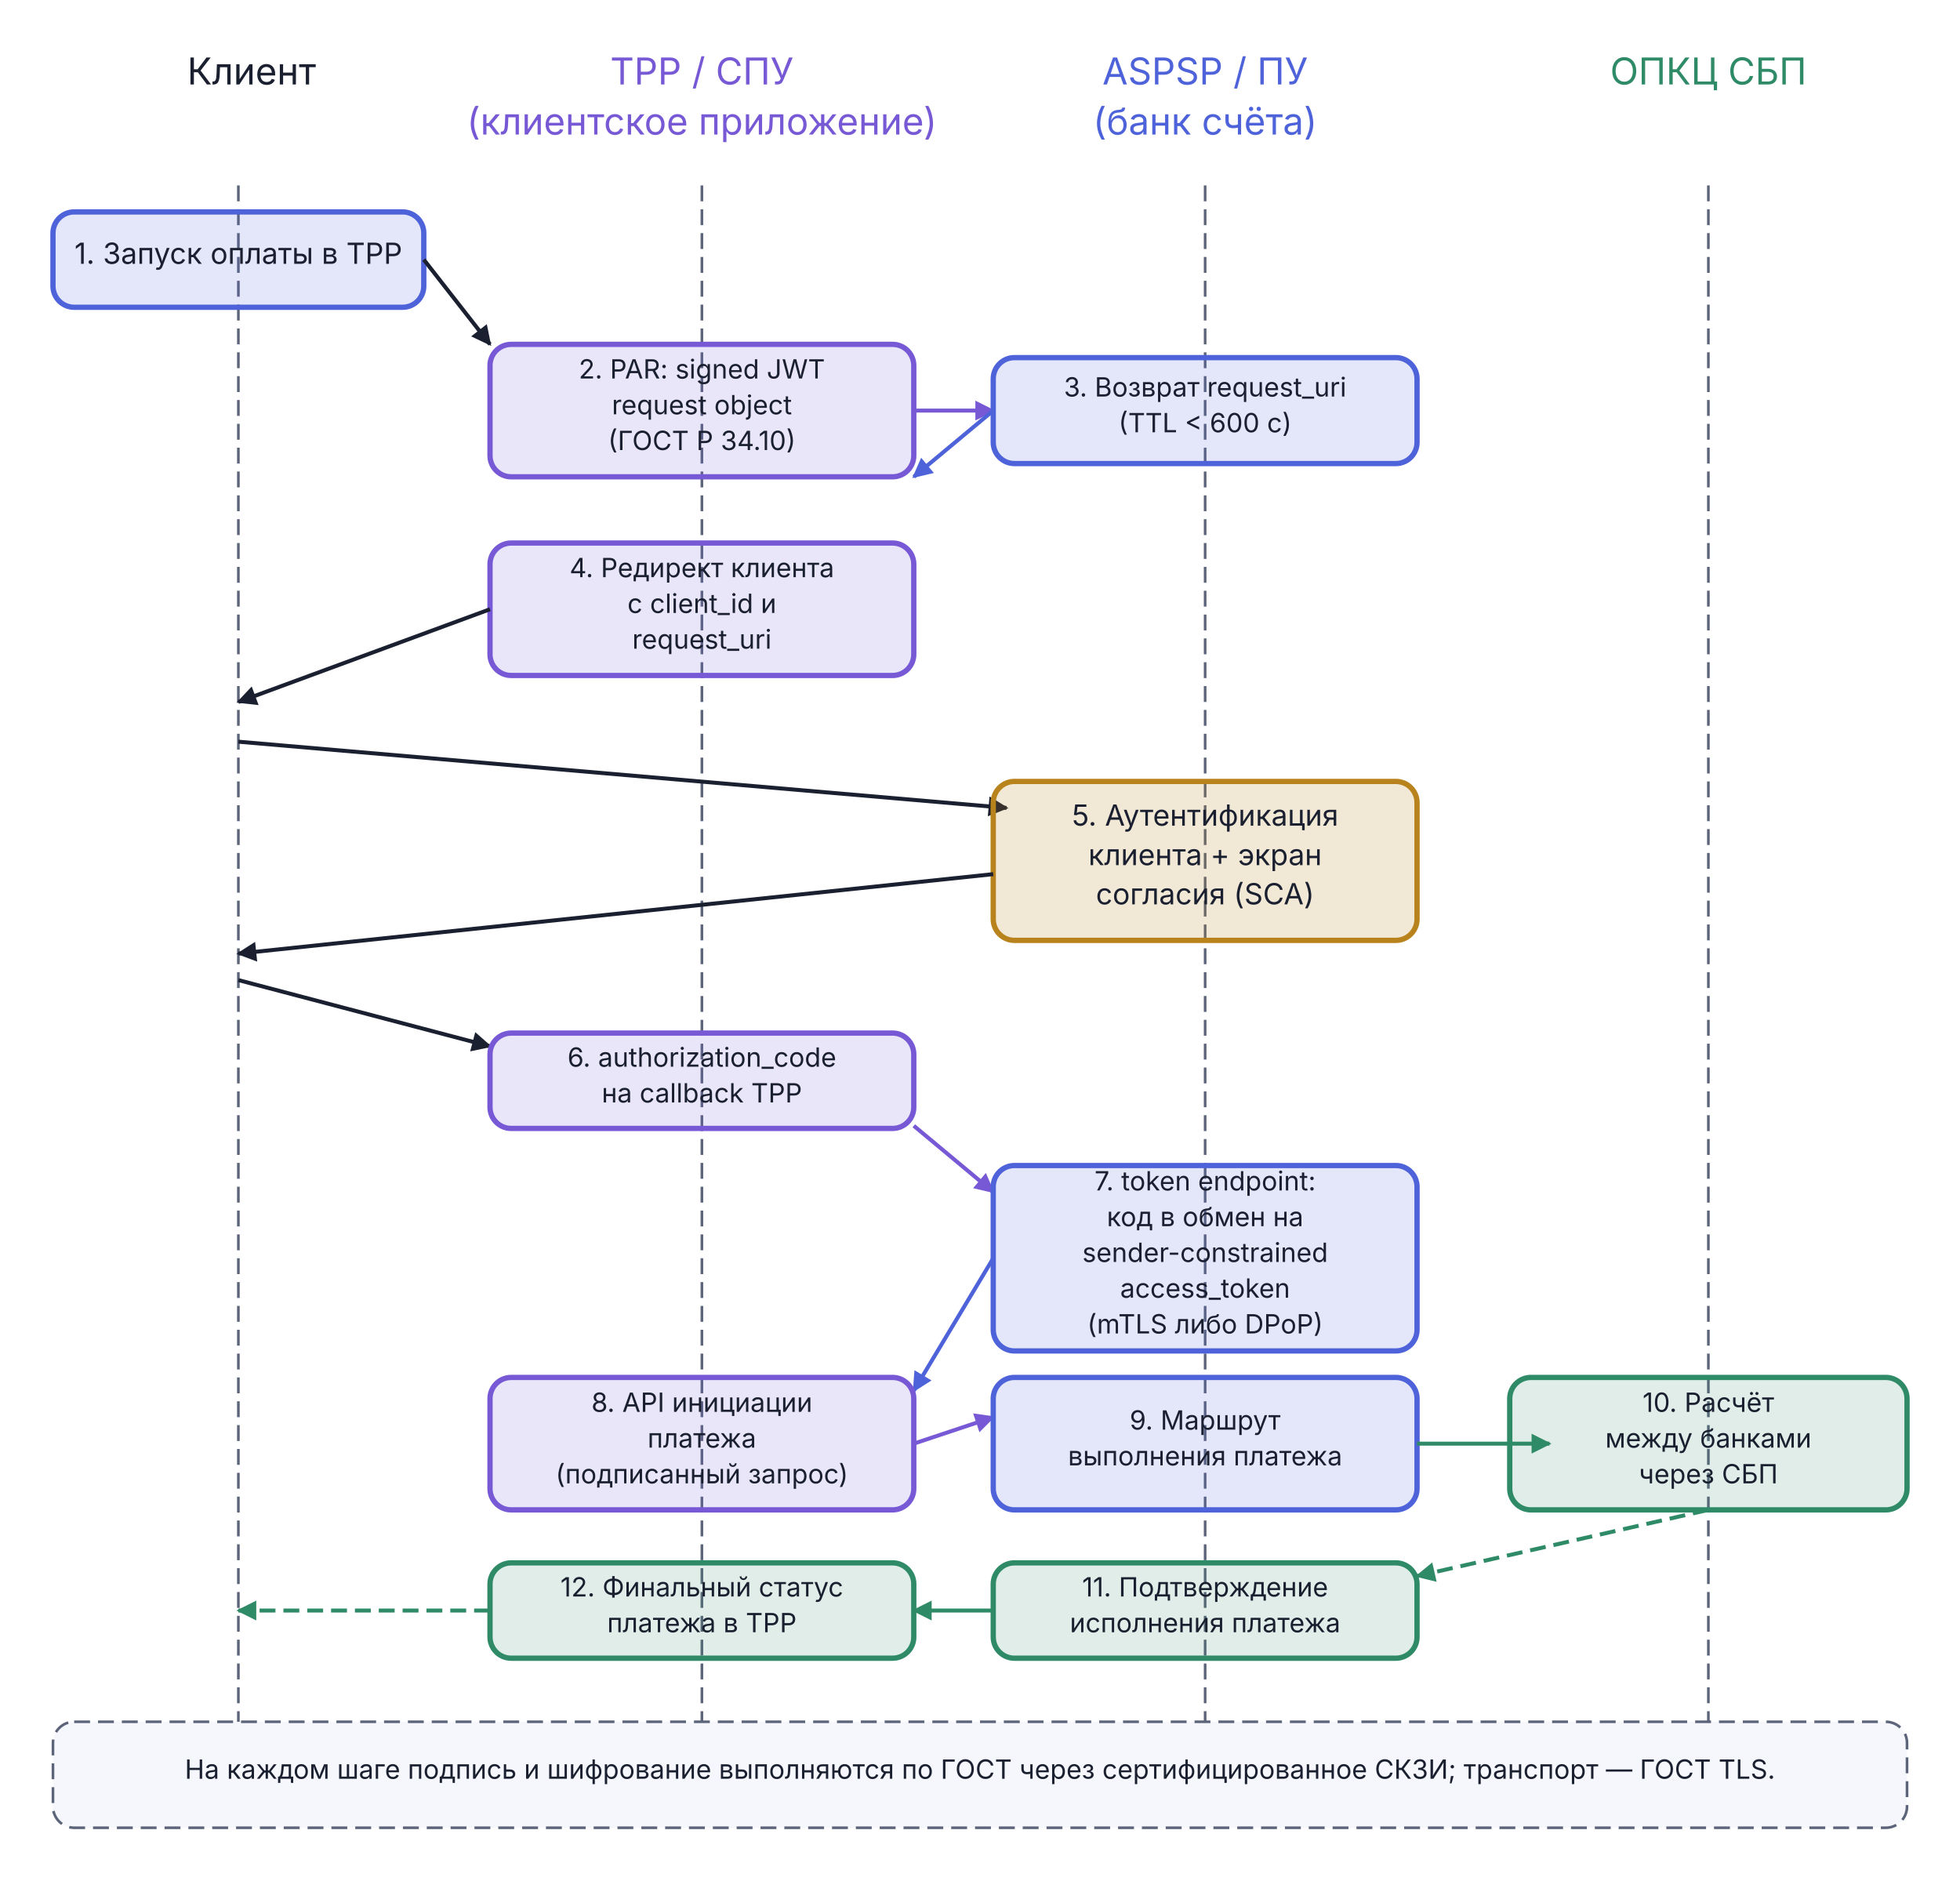
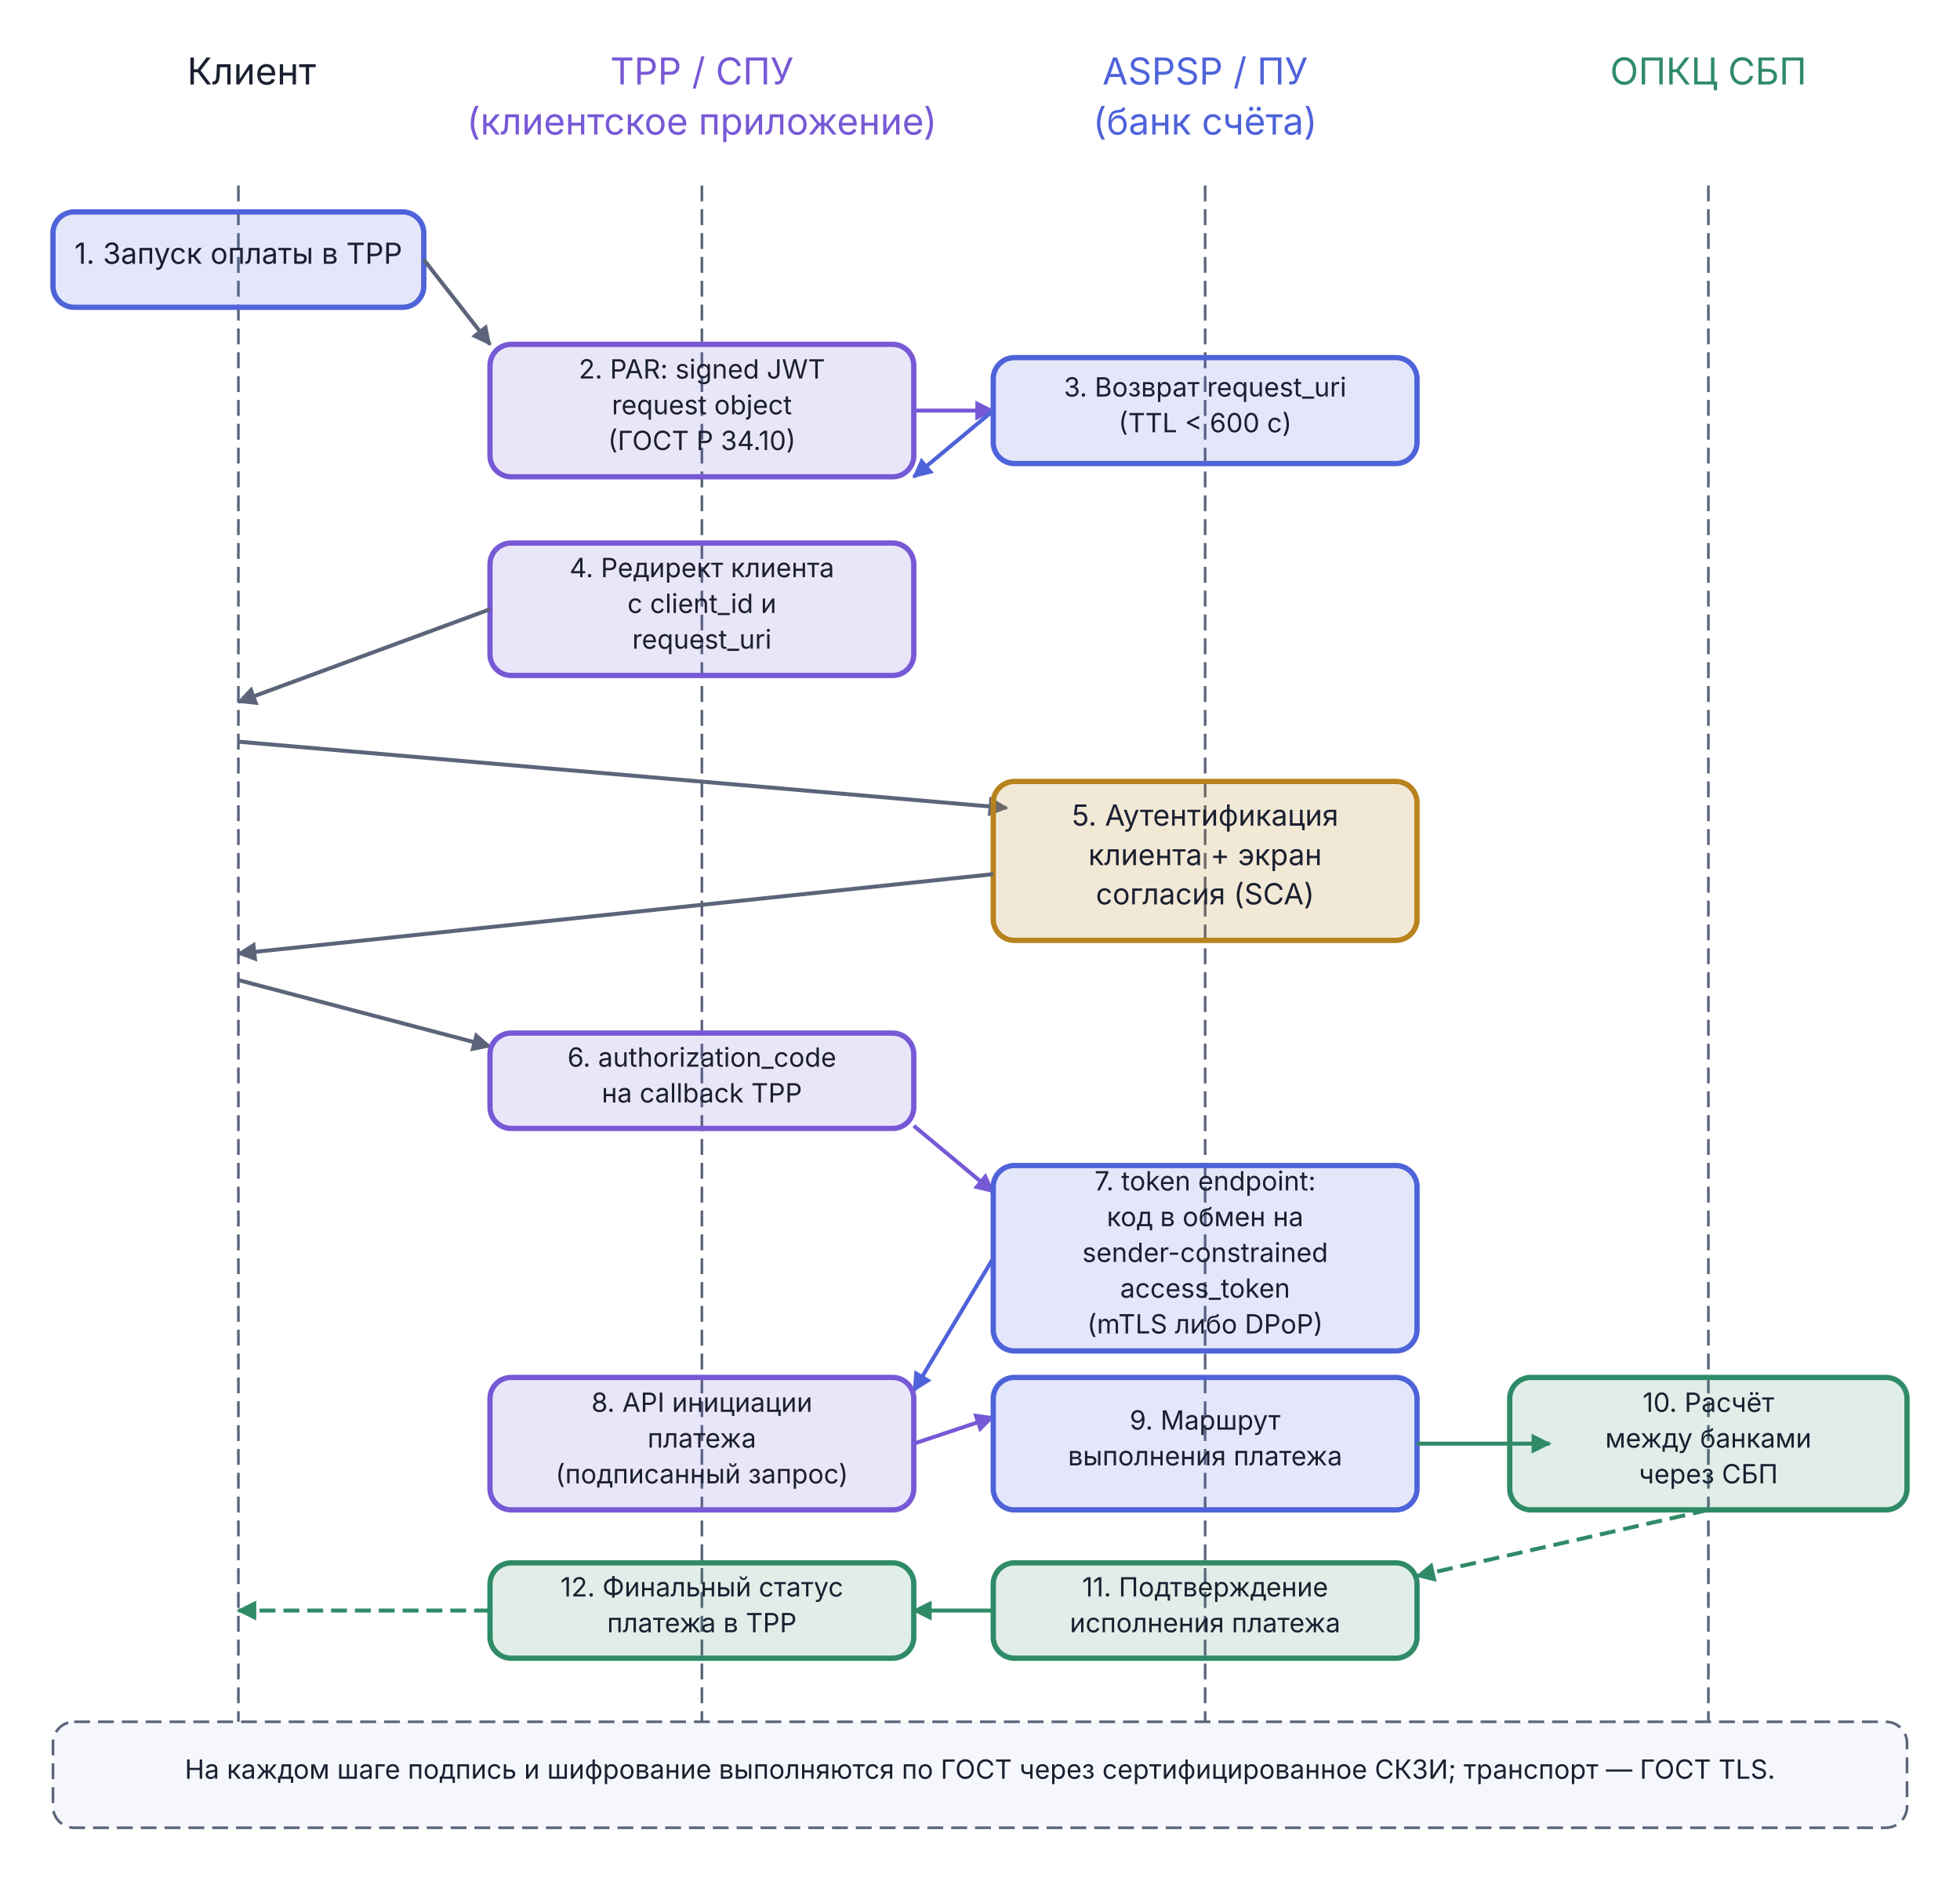
<svg xmlns="http://www.w3.org/2000/svg" viewBox="0 0 740 710" width="740" height="710">
  <defs>
-     <marker id="arr-1e1e1e" viewBox="0 0 10 10" refX="9" refY="5" markerWidth="5" markerHeight="5" orient="auto">
-       <path d="M0,0 L10,5 L0,10 Z" fill="#1A2030" />
+     <marker id="arr-Muted" viewBox="0 0 10 10" refX="9" refY="5" markerWidth="5" markerHeight="5" orient="auto">
+       <path d="M0,0 L10,5 L0,10 Z" fill="#5C647A" />
    </marker>
-     <marker id="arr-1e1e1e-s" viewBox="0 0 10 10" refX="1" refY="5" markerWidth="5" markerHeight="5" orient="auto">
-       <path d="M10,0 L0,5 L10,10 Z" fill="#1A2030" />
-     </marker>
-     <marker id="arr-22c55e" viewBox="0 0 10 10" refX="9" refY="5" markerWidth="5" markerHeight="5" orient="auto">
+     <marker id="arr-Good" viewBox="0 0 10 10" refX="9" refY="5" markerWidth="5" markerHeight="5" orient="auto">
      <path d="M0,0 L10,5 L0,10 Z" fill="#2F8B67" />
    </marker>
-     <marker id="arr-22c55e-s" viewBox="0 0 10 10" refX="1" refY="5" markerWidth="5" markerHeight="5" orient="auto">
-       <path d="M10,0 L0,5 L10,10 Z" fill="#2F8B67" />
-     </marker>
-     <marker id="arr-4a9eed" viewBox="0 0 10 10" refX="9" refY="5" markerWidth="5" markerHeight="5" orient="auto">
+     <marker id="arr-AccentA" viewBox="0 0 10 10" refX="9" refY="5" markerWidth="5" markerHeight="5" orient="auto">
      <path d="M0,0 L10,5 L0,10 Z" fill="#4E63D9" />
    </marker>
-     <marker id="arr-4a9eed-s" viewBox="0 0 10 10" refX="1" refY="5" markerWidth="5" markerHeight="5" orient="auto">
-       <path d="M10,0 L0,5 L10,10 Z" fill="#4E63D9" />
-     </marker>
-     <marker id="arr-8b5cf6" viewBox="0 0 10 10" refX="9" refY="5" markerWidth="5" markerHeight="5" orient="auto">
+     <marker id="arr-AccentB" viewBox="0 0 10 10" refX="9" refY="5" markerWidth="5" markerHeight="5" orient="auto">
      <path d="M0,0 L10,5 L0,10 Z" fill="#7759D6" />
-     </marker>
-     <marker id="arr-8b5cf6-s" viewBox="0 0 10 10" refX="1" refY="5" markerWidth="5" markerHeight="5" orient="auto">
-       <path d="M10,0 L0,5 L10,10 Z" fill="#7759D6" />
    </marker>
  </defs>
  <text x="95.0" y="31.9" text-anchor="middle" font-family="Inter, -apple-system, BlinkMacSystemFont, 'Helvetica Neue', Arial, sans-serif" font-size="14" fill="#1A2030">Клиент</text>
  <text x="265.0" y="31.9" text-anchor="middle" font-family="Inter, -apple-system, BlinkMacSystemFont, 'Helvetica Neue', Arial, sans-serif" font-size="14" fill="#7759D6">TPP / СПУ</text>
  <text x="265.0" y="50.8" text-anchor="middle" font-family="Inter, -apple-system, BlinkMacSystemFont, 'Helvetica Neue', Arial, sans-serif" font-size="14" fill="#7759D6">(клиентское приложение)</text>
  <text x="455.0" y="31.9" text-anchor="middle" font-family="Inter, -apple-system, BlinkMacSystemFont, 'Helvetica Neue', Arial, sans-serif" font-size="14" fill="#4E63D9">ASPSP / ПУ</text>
  <text x="455.0" y="50.8" text-anchor="middle" font-family="Inter, -apple-system, BlinkMacSystemFont, 'Helvetica Neue', Arial, sans-serif" font-size="14" fill="#4E63D9">(банк счёта)</text>
  <text x="645.0" y="31.9" text-anchor="middle" font-family="Inter, -apple-system, BlinkMacSystemFont, 'Helvetica Neue', Arial, sans-serif" font-size="14" fill="#2F8B67">ОПКЦ СБП</text>
  <line x1="90.0" y1="70.0" x2="90.0" y2="670.0" stroke="#5C647A" stroke-width="1" stroke-dasharray="6,3" />
  <line x1="265.0" y1="70.0" x2="265.0" y2="670.0" stroke="#5C647A" stroke-width="1" stroke-dasharray="6,3" />
  <line x1="455.0" y1="70.0" x2="455.0" y2="670.0" stroke="#5C647A" stroke-width="1" stroke-dasharray="6,3" />
  <line x1="645.0" y1="70.0" x2="645.0" y2="670.0" stroke="#5C647A" stroke-width="1" stroke-dasharray="6,3" />
  <rect x="20.0" y="80.0" width="140" height="36" rx="8" fill="#4E63D9" fill-opacity="0.15" stroke="#4E63D9" stroke-width="2" />
  <text x="90.0" y="99.6" text-anchor="middle" font-family="Inter, -apple-system, BlinkMacSystemFont, 'Helvetica Neue', Arial, sans-serif" font-size="11.0" font-weight="normal" fill="#1A2030">1. Запуск оплаты в TPP</text>
-   <line x1="160.0" y1="98.0" x2="185.0" y2="130.0" stroke="#1A2030" stroke-width="1.5" marker-end="url(#arr-1e1e1e)" />
+   <line x1="160.0" y1="98.0" x2="185.0" y2="130.0" stroke="#5C647A" stroke-width="1.5" marker-end="url(#arr-Muted)" />
  <rect x="185.0" y="130.0" width="160" height="50" rx="8" fill="#7759D6" fill-opacity="0.15" stroke="#7759D6" stroke-width="2" />
  <text x="265.0" y="142.9" text-anchor="middle" font-family="Inter, -apple-system, BlinkMacSystemFont, 'Helvetica Neue', Arial, sans-serif" font-size="10.0" font-weight="normal" fill="#1A2030">2. PAR: signed JWT</text>
  <text x="265.0" y="156.4" text-anchor="middle" font-family="Inter, -apple-system, BlinkMacSystemFont, 'Helvetica Neue', Arial, sans-serif" font-size="10.0" font-weight="normal" fill="#1A2030">request object</text>
  <text x="265.0" y="169.9" text-anchor="middle" font-family="Inter, -apple-system, BlinkMacSystemFont, 'Helvetica Neue', Arial, sans-serif" font-size="10.0" font-weight="normal" fill="#1A2030">(ГОСТ Р 34.10)</text>
-   <line x1="345.0" y1="155.0" x2="375.0" y2="155.0" stroke="#7759D6" stroke-width="1.5" marker-end="url(#arr-8b5cf6)" />
+   <line x1="345.0" y1="155.0" x2="375.0" y2="155.0" stroke="#7759D6" stroke-width="1.5" marker-end="url(#arr-AccentB)" />
  <rect x="375.0" y="135.0" width="160" height="40" rx="8" fill="#4E63D9" fill-opacity="0.15" stroke="#4E63D9" stroke-width="2" />
  <text x="455.0" y="149.7" text-anchor="middle" font-family="Inter, -apple-system, BlinkMacSystemFont, 'Helvetica Neue', Arial, sans-serif" font-size="10.0" font-weight="normal" fill="#1A2030">3. Возврат request_uri</text>
  <text x="455.0" y="163.2" text-anchor="middle" font-family="Inter, -apple-system, BlinkMacSystemFont, 'Helvetica Neue', Arial, sans-serif" font-size="10.0" font-weight="normal" fill="#1A2030">(TTL &lt; 600 с)</text>
-   <line x1="375.0" y1="155.0" x2="345.0" y2="180.0" stroke="#4E63D9" stroke-width="1.5" marker-end="url(#arr-4a9eed)" />
+   <line x1="375.0" y1="155.0" x2="345.0" y2="180.0" stroke="#4E63D9" stroke-width="1.5" marker-end="url(#arr-AccentA)" />
  <rect x="185.0" y="205.0" width="160" height="50" rx="8" fill="#7759D6" fill-opacity="0.15" stroke="#7759D6" stroke-width="2" />
  <text x="265.0" y="217.9" text-anchor="middle" font-family="Inter, -apple-system, BlinkMacSystemFont, 'Helvetica Neue', Arial, sans-serif" font-size="10.0" font-weight="normal" fill="#1A2030">4. Редирект клиента</text>
  <text x="265.0" y="231.4" text-anchor="middle" font-family="Inter, -apple-system, BlinkMacSystemFont, 'Helvetica Neue', Arial, sans-serif" font-size="10.0" font-weight="normal" fill="#1A2030">с client_id и</text>
  <text x="265.0" y="244.9" text-anchor="middle" font-family="Inter, -apple-system, BlinkMacSystemFont, 'Helvetica Neue', Arial, sans-serif" font-size="10.0" font-weight="normal" fill="#1A2030">request_uri</text>
-   <line x1="185.0" y1="230.0" x2="90.0" y2="265.0" stroke="#1A2030" stroke-width="1.5" marker-end="url(#arr-1e1e1e)" />
-   <line x1="90.0" y1="280.0" x2="380.0" y2="305.0" stroke="#1A2030" stroke-width="1.5" marker-end="url(#arr-1e1e1e)" />
+   <line x1="185.0" y1="230.0" x2="90.0" y2="265.0" stroke="#5C647A" stroke-width="1.5" marker-end="url(#arr-Muted)" />
+   <line x1="90.0" y1="280.0" x2="380.0" y2="305.0" stroke="#5C647A" stroke-width="1.5" marker-end="url(#arr-Muted)" />
  <rect x="375.0" y="295.0" width="160" height="60" rx="8" fill="#B8821C" fill-opacity="0.18" stroke="#B8821C" stroke-width="2" />
  <text x="455.0" y="311.7" text-anchor="middle" font-family="Inter, -apple-system, BlinkMacSystemFont, 'Helvetica Neue', Arial, sans-serif" font-size="11.0" font-weight="normal" fill="#1A2030">5. Аутентификация</text>
  <text x="455.0" y="326.6" text-anchor="middle" font-family="Inter, -apple-system, BlinkMacSystemFont, 'Helvetica Neue', Arial, sans-serif" font-size="11.0" font-weight="normal" fill="#1A2030">клиента + экран</text>
  <text x="455.0" y="341.4" text-anchor="middle" font-family="Inter, -apple-system, BlinkMacSystemFont, 'Helvetica Neue', Arial, sans-serif" font-size="11.0" font-weight="normal" fill="#1A2030">согласия (SCA)</text>
-   <line x1="375.0" y1="330.0" x2="90.0" y2="360.0" stroke="#1A2030" stroke-width="1.5" marker-end="url(#arr-1e1e1e)" />
-   <line x1="90.0" y1="370.0" x2="185.0" y2="395.0" stroke="#1A2030" stroke-width="1.5" marker-end="url(#arr-1e1e1e)" />
+   <line x1="375.0" y1="330.0" x2="90.0" y2="360.0" stroke="#5C647A" stroke-width="1.5" marker-end="url(#arr-Muted)" />
+   <line x1="90.0" y1="370.0" x2="185.0" y2="395.0" stroke="#5C647A" stroke-width="1.5" marker-end="url(#arr-Muted)" />
  <rect x="185.0" y="390.0" width="160" height="36" rx="8" fill="#7759D6" fill-opacity="0.15" stroke="#7759D6" stroke-width="2" />
  <text x="265.0" y="402.7" text-anchor="middle" font-family="Inter, -apple-system, BlinkMacSystemFont, 'Helvetica Neue', Arial, sans-serif" font-size="10.0" font-weight="normal" fill="#1A2030">6. authorization_code</text>
  <text x="265.0" y="416.2" text-anchor="middle" font-family="Inter, -apple-system, BlinkMacSystemFont, 'Helvetica Neue', Arial, sans-serif" font-size="10.0" font-weight="normal" fill="#1A2030">на callback TPP</text>
-   <line x1="345.0" y1="425.0" x2="375.0" y2="450.0" stroke="#7759D6" stroke-width="1.5" marker-end="url(#arr-8b5cf6)" />
+   <line x1="345.0" y1="425.0" x2="375.0" y2="450.0" stroke="#7759D6" stroke-width="1.5" marker-end="url(#arr-AccentB)" />
  <rect x="375.0" y="440.0" width="160" height="70" rx="8" fill="#4E63D9" fill-opacity="0.15" stroke="#4E63D9" stroke-width="2" />
  <text x="455.0" y="449.4" text-anchor="middle" font-family="Inter, -apple-system, BlinkMacSystemFont, 'Helvetica Neue', Arial, sans-serif" font-size="10.0" font-weight="normal" fill="#1A2030">7. token endpoint:</text>
  <text x="455.0" y="462.9" text-anchor="middle" font-family="Inter, -apple-system, BlinkMacSystemFont, 'Helvetica Neue', Arial, sans-serif" font-size="10.0" font-weight="normal" fill="#1A2030">код в обмен на</text>
  <text x="455.0" y="476.4" text-anchor="middle" font-family="Inter, -apple-system, BlinkMacSystemFont, 'Helvetica Neue', Arial, sans-serif" font-size="10.0" font-weight="normal" fill="#1A2030">sender-constrained</text>
  <text x="455.0" y="489.9" text-anchor="middle" font-family="Inter, -apple-system, BlinkMacSystemFont, 'Helvetica Neue', Arial, sans-serif" font-size="10.0" font-weight="normal" fill="#1A2030">access_token</text>
  <text x="455.0" y="503.4" text-anchor="middle" font-family="Inter, -apple-system, BlinkMacSystemFont, 'Helvetica Neue', Arial, sans-serif" font-size="10.0" font-weight="normal" fill="#1A2030">(mTLS либо DPoP)</text>
-   <line x1="375.0" y1="475.0" x2="345.0" y2="525.0" stroke="#4E63D9" stroke-width="1.5" marker-end="url(#arr-4a9eed)" />
+   <line x1="375.0" y1="475.0" x2="345.0" y2="525.0" stroke="#4E63D9" stroke-width="1.5" marker-end="url(#arr-AccentA)" />
  <rect x="185.0" y="520.0" width="160" height="50" rx="8" fill="#7759D6" fill-opacity="0.15" stroke="#7759D6" stroke-width="2" />
  <text x="265.0" y="533.0" text-anchor="middle" font-family="Inter, -apple-system, BlinkMacSystemFont, 'Helvetica Neue', Arial, sans-serif" font-size="10.0" font-weight="normal" fill="#1A2030">8. API инициации</text>
  <text x="265.0" y="546.5" text-anchor="middle" font-family="Inter, -apple-system, BlinkMacSystemFont, 'Helvetica Neue', Arial, sans-serif" font-size="10.0" font-weight="normal" fill="#1A2030">платежа</text>
  <text x="265.0" y="560.0" text-anchor="middle" font-family="Inter, -apple-system, BlinkMacSystemFont, 'Helvetica Neue', Arial, sans-serif" font-size="10.0" font-weight="normal" fill="#1A2030">(подписанный запрос)</text>
-   <line x1="345.0" y1="545.0" x2="375.0" y2="535.0" stroke="#7759D6" stroke-width="1.5" marker-end="url(#arr-8b5cf6)" />
+   <line x1="345.0" y1="545.0" x2="375.0" y2="535.0" stroke="#7759D6" stroke-width="1.5" marker-end="url(#arr-AccentB)" />
  <rect x="375.0" y="520.0" width="160" height="50" rx="8" fill="#4E63D9" fill-opacity="0.15" stroke="#4E63D9" stroke-width="2" />
  <text x="455.0" y="539.7" text-anchor="middle" font-family="Inter, -apple-system, BlinkMacSystemFont, 'Helvetica Neue', Arial, sans-serif" font-size="10.0" font-weight="normal" fill="#1A2030">9. Маршрут</text>
  <text x="455.0" y="553.2" text-anchor="middle" font-family="Inter, -apple-system, BlinkMacSystemFont, 'Helvetica Neue', Arial, sans-serif" font-size="10.0" font-weight="normal" fill="#1A2030">выполнения платежа</text>
-   <line x1="535.0" y1="545.0" x2="585.0" y2="545.0" stroke="#2F8B67" stroke-width="1.5" marker-end="url(#arr-22c55e)" />
+   <line x1="535.0" y1="545.0" x2="585.0" y2="545.0" stroke="#2F8B67" stroke-width="1.5" marker-end="url(#arr-Good)" />
  <rect x="570.0" y="520.0" width="150" height="50" rx="8" fill="#2F8B67" fill-opacity="0.15" stroke="#2F8B67" stroke-width="2" />
  <text x="645.0" y="533.0" text-anchor="middle" font-family="Inter, -apple-system, BlinkMacSystemFont, 'Helvetica Neue', Arial, sans-serif" font-size="10.0" font-weight="normal" fill="#1A2030">10. Расчёт</text>
  <text x="645.0" y="546.5" text-anchor="middle" font-family="Inter, -apple-system, BlinkMacSystemFont, 'Helvetica Neue', Arial, sans-serif" font-size="10.0" font-weight="normal" fill="#1A2030">между банками</text>
  <text x="645.0" y="560.0" text-anchor="middle" font-family="Inter, -apple-system, BlinkMacSystemFont, 'Helvetica Neue', Arial, sans-serif" font-size="10.0" font-weight="normal" fill="#1A2030">через СБП</text>
-   <line x1="645.0" y1="570.0" x2="535.0" y2="595.0" stroke="#2F8B67" stroke-width="1.5" stroke-dasharray="6,3" marker-end="url(#arr-22c55e)" />
+   <line x1="645.0" y1="570.0" x2="535.0" y2="595.0" stroke="#2F8B67" stroke-width="1.5" stroke-dasharray="6,3" marker-end="url(#arr-Good)" />
  <rect x="375.0" y="590.0" width="160" height="36" rx="8" fill="#2F8B67" fill-opacity="0.15" stroke="#2F8B67" stroke-width="2" />
  <text x="455.0" y="602.7" text-anchor="middle" font-family="Inter, -apple-system, BlinkMacSystemFont, 'Helvetica Neue', Arial, sans-serif" font-size="10.0" font-weight="normal" fill="#1A2030">11. Подтверждение</text>
  <text x="455.0" y="616.2" text-anchor="middle" font-family="Inter, -apple-system, BlinkMacSystemFont, 'Helvetica Neue', Arial, sans-serif" font-size="10.0" font-weight="normal" fill="#1A2030">исполнения платежа</text>
-   <line x1="375.0" y1="608.0" x2="345.0" y2="608.0" stroke="#2F8B67" stroke-width="1.5" marker-end="url(#arr-22c55e)" />
+   <line x1="375.0" y1="608.0" x2="345.0" y2="608.0" stroke="#2F8B67" stroke-width="1.5" marker-end="url(#arr-Good)" />
  <rect x="185.0" y="590.0" width="160" height="36" rx="8" fill="#2F8B67" fill-opacity="0.15" stroke="#2F8B67" stroke-width="2" />
  <text x="265.0" y="602.7" text-anchor="middle" font-family="Inter, -apple-system, BlinkMacSystemFont, 'Helvetica Neue', Arial, sans-serif" font-size="10.0" font-weight="normal" fill="#1A2030">12. Финальный статус</text>
  <text x="265.0" y="616.2" text-anchor="middle" font-family="Inter, -apple-system, BlinkMacSystemFont, 'Helvetica Neue', Arial, sans-serif" font-size="10.0" font-weight="normal" fill="#1A2030">платежа в TPP</text>
-   <line x1="185.0" y1="608.0" x2="90.0" y2="608.0" stroke="#2F8B67" stroke-width="1.5" stroke-dasharray="6,3" marker-end="url(#arr-22c55e)" />
+   <line x1="185.0" y1="608.0" x2="90.0" y2="608.0" stroke="#2F8B67" stroke-width="1.5" stroke-dasharray="6,3" marker-end="url(#arr-Good)" />
  <rect x="20.0" y="650.0" width="700" height="40" rx="8" fill="#F5F7FD" stroke="#5C647A" stroke-width="1" stroke-dasharray="6,3" />
  <text x="370.0" y="671.5" text-anchor="middle" font-family="Inter, -apple-system, BlinkMacSystemFont, 'Helvetica Neue', Arial, sans-serif" font-size="10.0" font-weight="normal" fill="#1A2030">На каждом шаге подпись и шифрование выполняются по ГОСТ через сертифицированное СКЗИ; транспорт — ГОСТ TLS.</text>
</svg>
